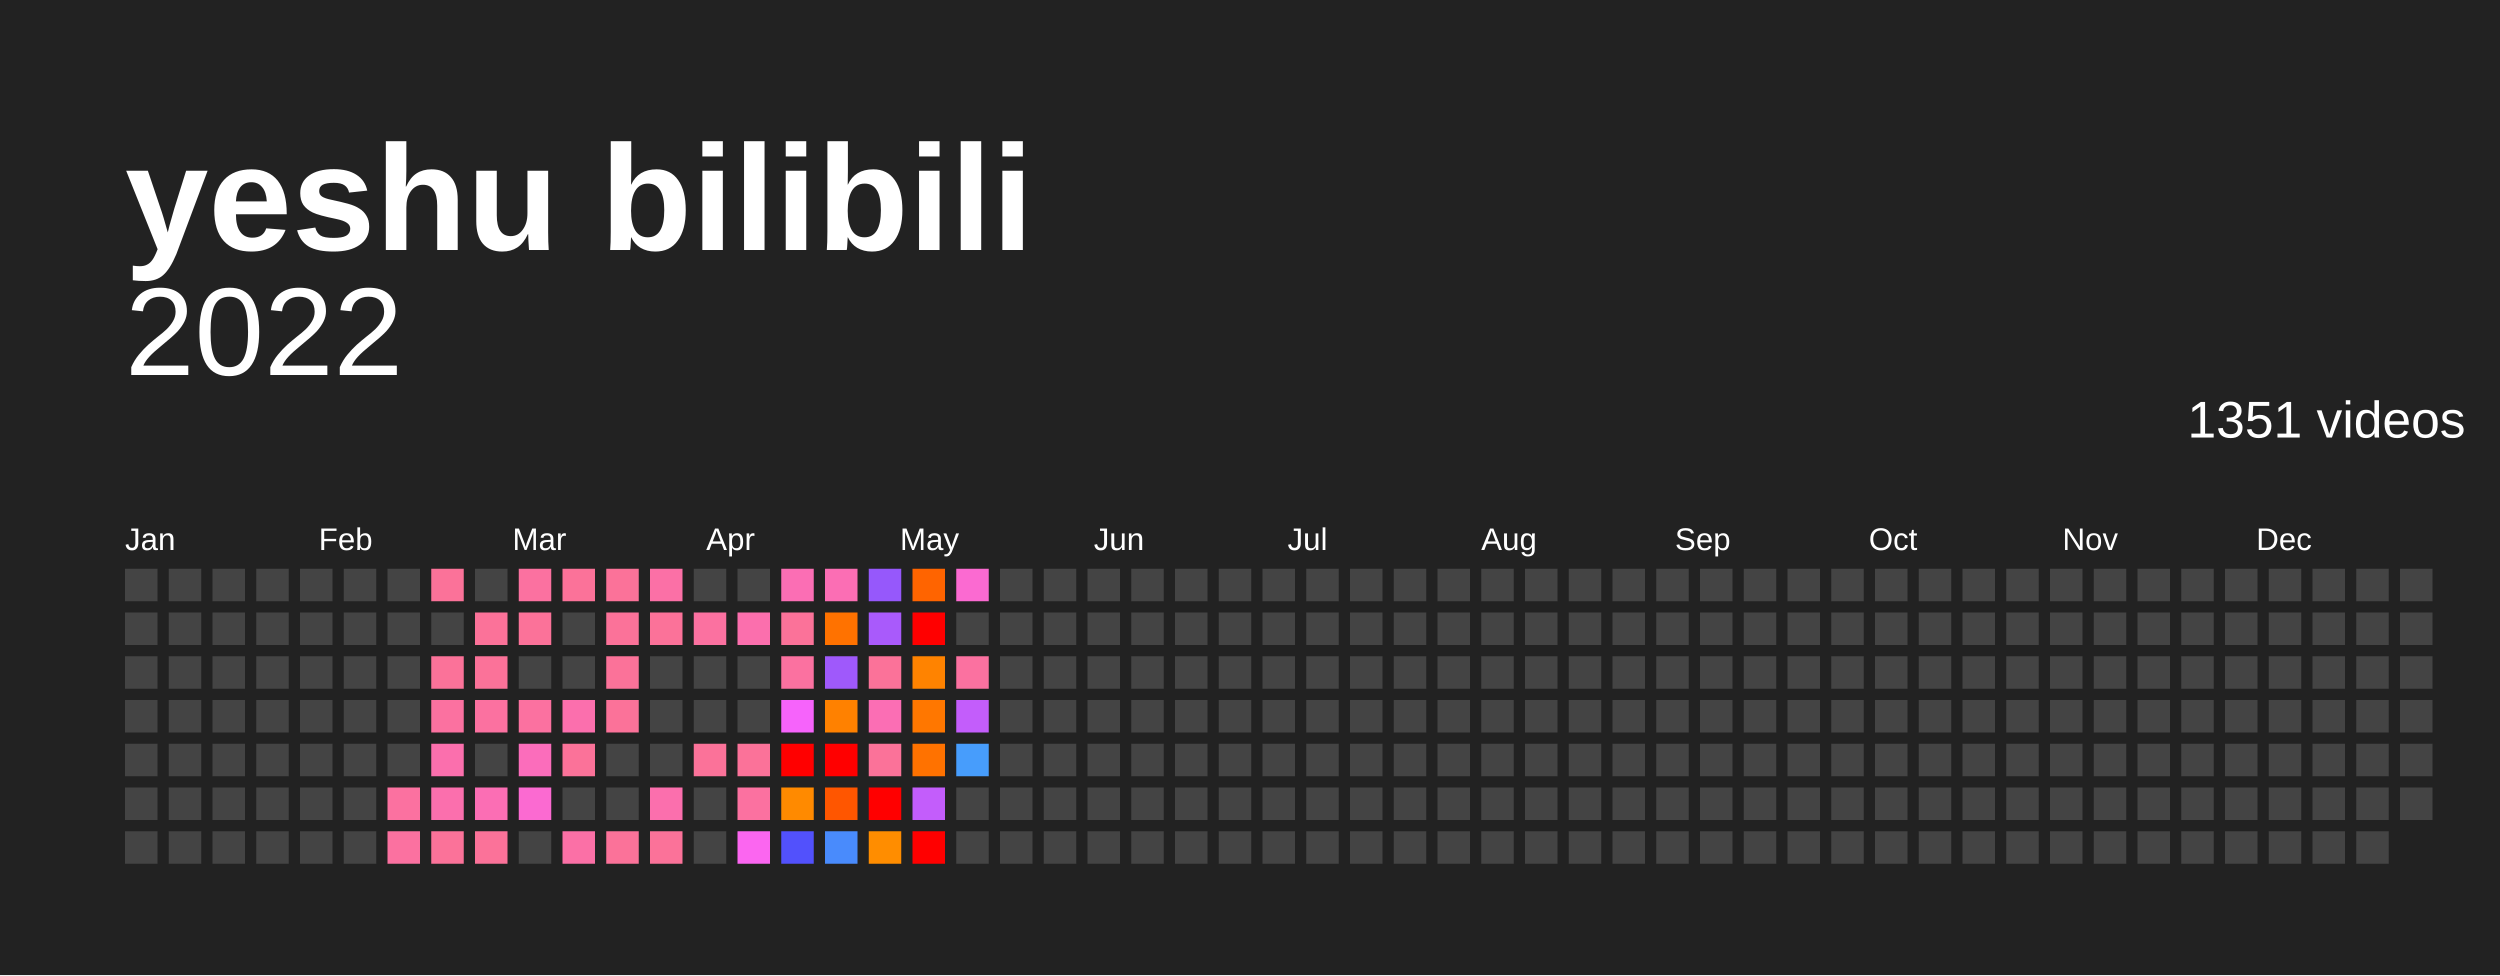
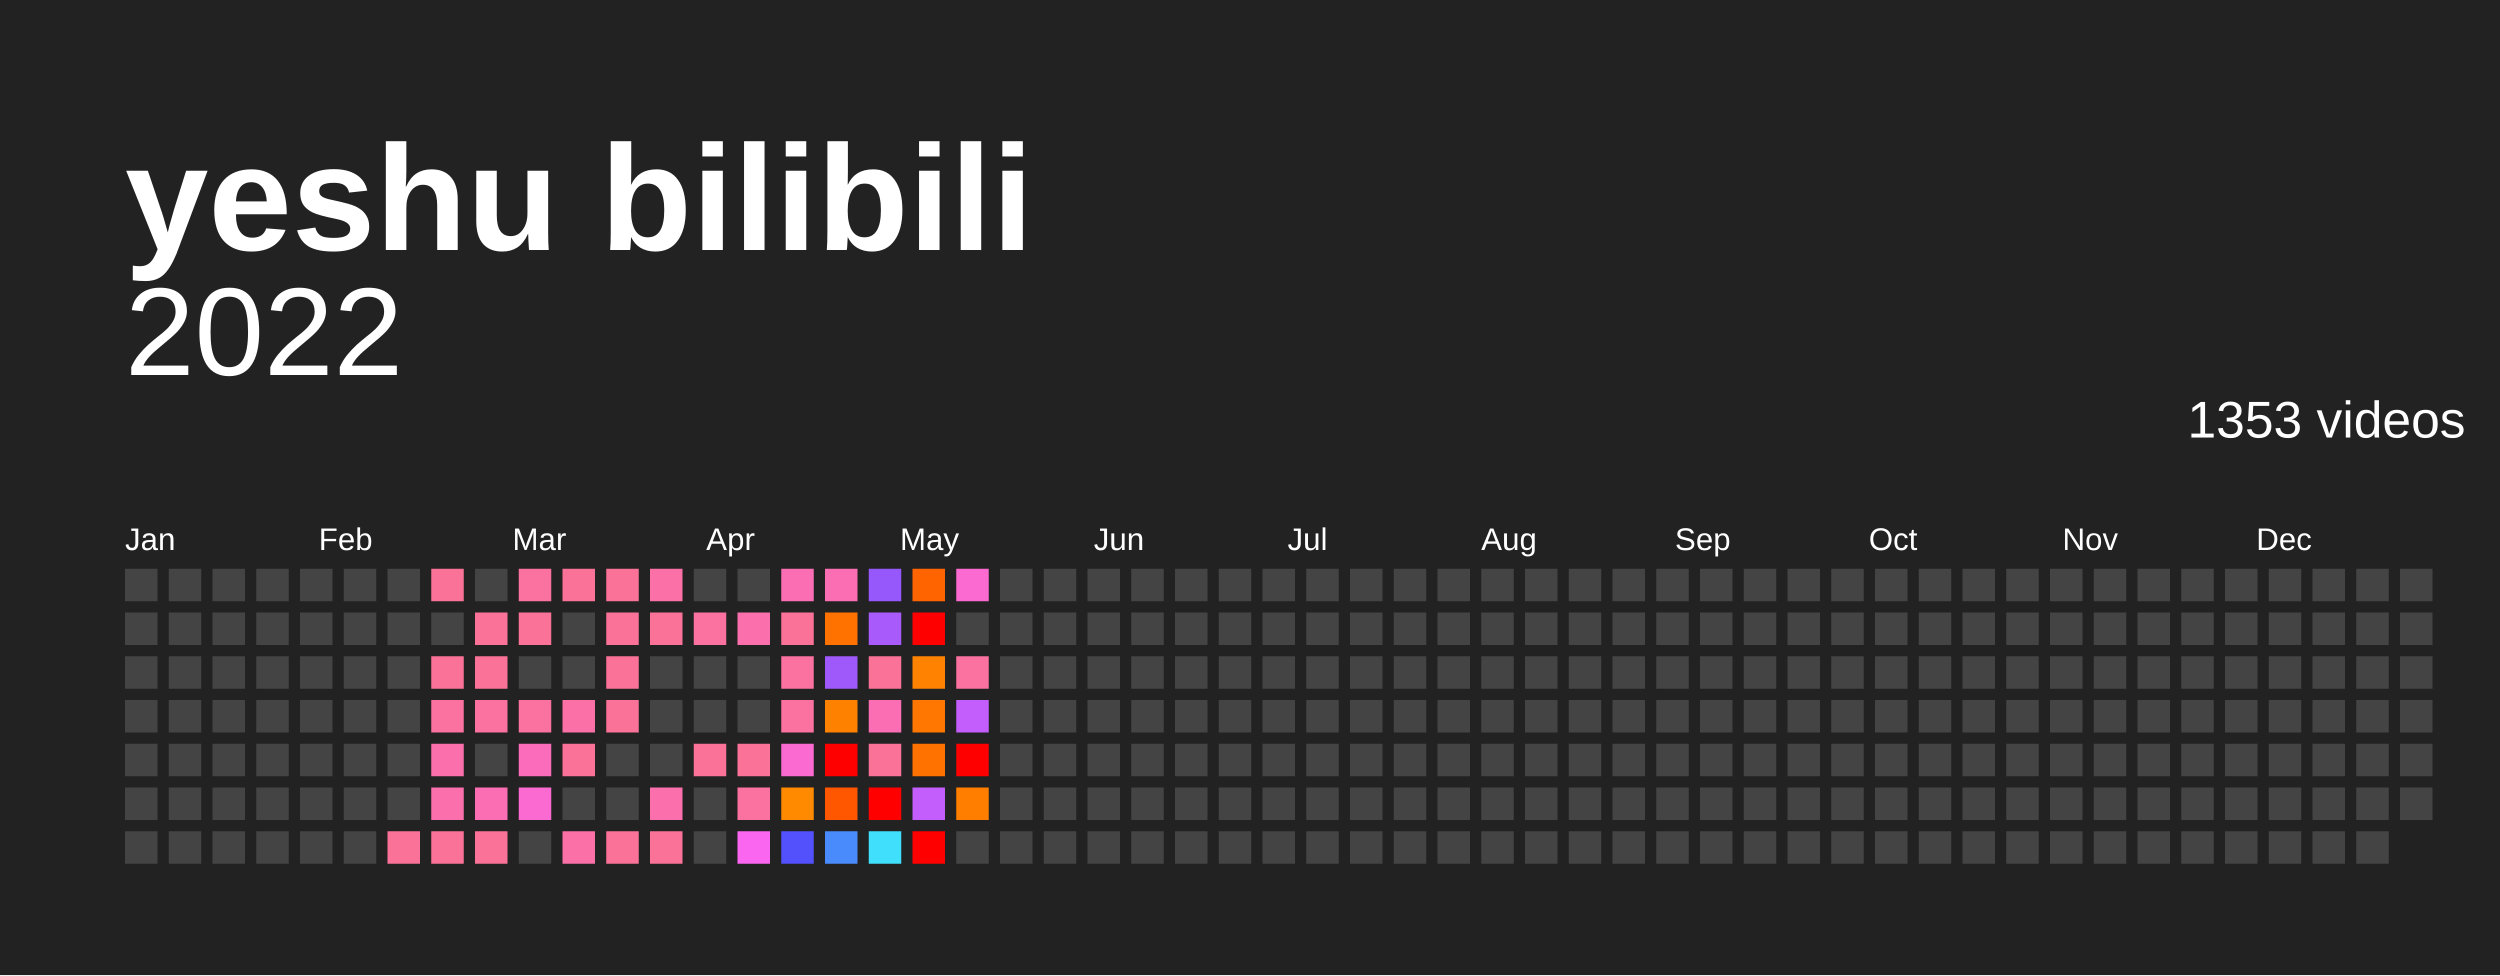
<svg xmlns="http://www.w3.org/2000/svg" baseProfile="full" height="78mm" version="1.1" viewBox="0,0,200,78" width="200mm">
  <defs />
  <rect fill="#222222" height="78" width="200" x="0" y="0" />
  <text fill="#FFFFFF" style="font-size:12px; font-family:Arial; font-weight:bold;" x="10" y="20">yeshu bilibili</text>
  <text alignment-baseline="hanging" fill="#FFFFFF" style="font-size:10.0px; font-family:Arial;" x="10" y="30">2022</text>
-   <text alignment-baseline="hanging" fill="#FFFFFF" style="font-size:4.125px; font-family:Arial;" x="175" y="35">1351 videos</text>
+   <text alignment-baseline="hanging" fill="#FFFFFF" style="font-size:4.125px; font-family:Arial;" x="175" y="35">1353 videos</text>
  <text fill="#FFFFFF" style="font-size:2.5px; font-family:Arial" x="10.0" y="44">Jan</text>
  <text fill="#FFFFFF" style="font-size:2.5px; font-family:Arial" x="25.5" y="44">Feb</text>
  <text fill="#FFFFFF" style="font-size:2.5px; font-family:Arial" x="41.0" y="44">Mar</text>
  <text fill="#FFFFFF" style="font-size:2.5px; font-family:Arial" x="56.5" y="44">Apr</text>
  <text fill="#FFFFFF" style="font-size:2.5px; font-family:Arial" x="72.0" y="44">May</text>
  <text fill="#FFFFFF" style="font-size:2.5px; font-family:Arial" x="87.5" y="44">Jun</text>
  <text fill="#FFFFFF" style="font-size:2.5px; font-family:Arial" x="103.0" y="44">Jul</text>
  <text fill="#FFFFFF" style="font-size:2.5px; font-family:Arial" x="118.5" y="44">Aug</text>
  <text fill="#FFFFFF" style="font-size:2.5px; font-family:Arial" x="134.0" y="44">Sep</text>
  <text fill="#FFFFFF" style="font-size:2.5px; font-family:Arial" x="149.5" y="44">Oct</text>
  <text fill="#FFFFFF" style="font-size:2.5px; font-family:Arial" x="165.0" y="44">Nov</text>
  <text fill="#FFFFFF" style="font-size:2.5px; font-family:Arial" x="180.5" y="44">Dec</text>
  <rect fill="#444444" height="2.6" width="2.6" x="10.0" y="45.5" />
  <rect fill="#444444" height="2.6" width="2.6" x="10.0" y="49.0" />
  <rect fill="#444444" height="2.6" width="2.6" x="10.0" y="52.5" />
  <rect fill="#444444" height="2.6" width="2.6" x="10.0" y="56.0" />
  <rect fill="#444444" height="2.6" width="2.6" x="10.0" y="59.5" />
  <rect fill="#444444" height="2.6" width="2.6" x="10.0" y="63.0" />
  <rect fill="#444444" height="2.6" width="2.6" x="10.0" y="66.5" />
  <rect fill="#444444" height="2.6" width="2.6" x="13.5" y="45.5" />
  <rect fill="#444444" height="2.6" width="2.6" x="13.5" y="49.0" />
  <rect fill="#444444" height="2.6" width="2.6" x="13.5" y="52.5" />
  <rect fill="#444444" height="2.6" width="2.6" x="13.5" y="56.0" />
  <rect fill="#444444" height="2.6" width="2.6" x="13.5" y="59.5" />
  <rect fill="#444444" height="2.6" width="2.6" x="13.5" y="63.0" />
  <rect fill="#444444" height="2.6" width="2.6" x="13.5" y="66.5" />
  <rect fill="#444444" height="2.6" width="2.6" x="17.0" y="45.5" />
  <rect fill="#444444" height="2.6" width="2.6" x="17.0" y="49.0" />
  <rect fill="#444444" height="2.6" width="2.6" x="17.0" y="52.5" />
  <rect fill="#444444" height="2.6" width="2.6" x="17.0" y="56.0" />
  <rect fill="#444444" height="2.6" width="2.6" x="17.0" y="59.5" />
  <rect fill="#444444" height="2.6" width="2.6" x="17.0" y="63.0" />
  <rect fill="#444444" height="2.6" width="2.6" x="17.0" y="66.5" />
  <rect fill="#444444" height="2.6" width="2.6" x="20.5" y="45.5" />
  <rect fill="#444444" height="2.6" width="2.6" x="20.5" y="49.0" />
  <rect fill="#444444" height="2.6" width="2.6" x="20.5" y="52.5" />
  <rect fill="#444444" height="2.6" width="2.6" x="20.5" y="56.0" />
  <rect fill="#444444" height="2.6" width="2.6" x="20.5" y="59.5" />
  <rect fill="#444444" height="2.6" width="2.6" x="20.5" y="63.0" />
  <rect fill="#444444" height="2.6" width="2.6" x="20.5" y="66.5" />
  <rect fill="#444444" height="2.6" width="2.6" x="24.0" y="45.5" />
  <rect fill="#444444" height="2.6" width="2.6" x="24.0" y="49.0" />
  <rect fill="#444444" height="2.6" width="2.6" x="24.0" y="52.5" />
  <rect fill="#444444" height="2.6" width="2.6" x="24.0" y="56.0" />
  <rect fill="#444444" height="2.6" width="2.6" x="24.0" y="59.5" />
  <rect fill="#444444" height="2.6" width="2.6" x="24.0" y="63.0" />
  <rect fill="#444444" height="2.6" width="2.6" x="24.0" y="66.5" />
  <rect fill="#444444" height="2.6" width="2.6" x="27.5" y="45.5" />
  <rect fill="#444444" height="2.6" width="2.6" x="27.5" y="49.0" />
  <rect fill="#444444" height="2.6" width="2.6" x="27.5" y="52.5" />
  <rect fill="#444444" height="2.6" width="2.6" x="27.5" y="56.0" />
  <rect fill="#444444" height="2.6" width="2.6" x="27.5" y="59.5" />
  <rect fill="#444444" height="2.6" width="2.6" x="27.5" y="63.0" />
  <rect fill="#444444" height="2.6" width="2.6" x="27.5" y="66.5" />
  <rect fill="#444444" height="2.6" width="2.6" x="31.0" y="45.5" />
  <rect fill="#444444" height="2.6" width="2.6" x="31.0" y="49.0" />
  <rect fill="#444444" height="2.6" width="2.6" x="31.0" y="52.5" />
  <rect fill="#444444" height="2.6" width="2.6" x="31.0" y="56.0" />
  <rect fill="#444444" height="2.6" width="2.6" x="31.0" y="59.5" />
-   <rect fill="#fb71a0" height="2.6" width="2.6" x="31.0" y="63.0" />
-   <rect fill="#fb71a0" height="2.6" width="2.6" x="31.0" y="66.5" />
+   <rect fill="#444444" height="2.6" width="2.6" x="31.0" y="63.0" />
+   <rect fill="#fb7299" height="2.6" width="2.6" x="31.0" y="66.5" />
  <rect fill="#fb7299" height="2.6" width="2.6" x="34.5" y="45.5" />
  <rect fill="#444444" height="2.6" width="2.6" x="34.5" y="49.0" />
  <rect fill="#fb7299" height="2.6" width="2.6" x="34.5" y="52.5" />
  <rect fill="#fb71a0" height="2.6" width="2.6" x="34.5" y="56.0" />
  <rect fill="#fb6fad" height="2.6" width="2.6" x="34.5" y="59.5" />
  <rect fill="#fb6fad" height="2.6" width="2.6" x="34.5" y="63.0" />
  <rect fill="#fb7299" height="2.6" width="2.6" x="34.5" y="66.5" />
  <rect fill="#444444" height="2.6" width="2.6" x="38.0" y="45.5" />
  <rect fill="#fb7299" height="2.6" width="2.6" x="38.0" y="49.0" />
  <rect fill="#fb7299" height="2.6" width="2.6" x="38.0" y="52.5" />
  <rect fill="#fb71a0" height="2.6" width="2.6" x="38.0" y="56.0" />
  <rect fill="#444444" height="2.6" width="2.6" x="38.0" y="59.5" />
  <rect fill="#fb6eb4" height="2.6" width="2.6" x="38.0" y="63.0" />
  <rect fill="#fb7299" height="2.6" width="2.6" x="38.0" y="66.5" />
  <rect fill="#fb71a0" height="2.6" width="2.6" x="41.5" y="45.5" />
  <rect fill="#fb7299" height="2.6" width="2.6" x="41.5" y="49.0" />
  <rect fill="#444444" height="2.6" width="2.6" x="41.5" y="52.5" />
  <rect fill="#fb71a0" height="2.6" width="2.6" x="41.5" y="56.0" />
  <rect fill="#fb6dbb" height="2.6" width="2.6" x="41.5" y="59.5" />
  <rect fill="#fb6ad1" height="2.6" width="2.6" x="41.5" y="63.0" />
  <rect fill="#444444" height="2.6" width="2.6" x="41.5" y="66.5" />
  <rect fill="#fb7299" height="2.6" width="2.6" x="45.0" y="45.5" />
  <rect fill="#444444" height="2.6" width="2.6" x="45.0" y="49.0" />
  <rect fill="#444444" height="2.6" width="2.6" x="45.0" y="52.5" />
-   <rect fill="#fb6fad" height="2.6" width="2.6" x="45.0" y="56.0" />
+   <rect fill="#fb70a6" height="2.6" width="2.6" x="45.0" y="56.0" />
  <rect fill="#fb7299" height="2.6" width="2.6" x="45.0" y="59.5" />
  <rect fill="#444444" height="2.6" width="2.6" x="45.0" y="63.0" />
  <rect fill="#fb70a6" height="2.6" width="2.6" x="45.0" y="66.5" />
  <rect fill="#fb7299" height="2.6" width="2.6" x="48.5" y="45.5" />
  <rect fill="#fb7299" height="2.6" width="2.6" x="48.5" y="49.0" />
  <rect fill="#fb7299" height="2.6" width="2.6" x="48.5" y="52.5" />
  <rect fill="#fb7299" height="2.6" width="2.6" x="48.5" y="56.0" />
  <rect fill="#444444" height="2.6" width="2.6" x="48.5" y="59.5" />
  <rect fill="#444444" height="2.6" width="2.6" x="48.5" y="63.0" />
  <rect fill="#fb7299" height="2.6" width="2.6" x="48.5" y="66.5" />
  <rect fill="#fb70a6" height="2.6" width="2.6" x="52.0" y="45.5" />
  <rect fill="#fb7299" height="2.6" width="2.6" x="52.0" y="49.0" />
  <rect fill="#444444" height="2.6" width="2.6" x="52.0" y="52.5" />
  <rect fill="#444444" height="2.6" width="2.6" x="52.0" y="56.0" />
  <rect fill="#444444" height="2.6" width="2.6" x="52.0" y="59.5" />
  <rect fill="#fb6fad" height="2.6" width="2.6" x="52.0" y="63.0" />
  <rect fill="#fb7299" height="2.6" width="2.6" x="52.0" y="66.5" />
  <rect fill="#444444" height="2.6" width="2.6" x="55.5" y="45.5" />
  <rect fill="#fb71a0" height="2.6" width="2.6" x="55.5" y="49.0" />
  <rect fill="#444444" height="2.6" width="2.6" x="55.5" y="52.5" />
  <rect fill="#444444" height="2.6" width="2.6" x="55.5" y="56.0" />
  <rect fill="#fb7299" height="2.6" width="2.6" x="55.5" y="59.5" />
  <rect fill="#444444" height="2.6" width="2.6" x="55.5" y="63.0" />
  <rect fill="#444444" height="2.6" width="2.6" x="55.5" y="66.5" />
  <rect fill="#444444" height="2.6" width="2.6" x="59.0" y="45.5" />
  <rect fill="#fb6fad" height="2.6" width="2.6" x="59.0" y="49.0" />
  <rect fill="#444444" height="2.6" width="2.6" x="59.0" y="52.5" />
  <rect fill="#444444" height="2.6" width="2.6" x="59.0" y="56.0" />
  <rect fill="#fb7299" height="2.6" width="2.6" x="59.0" y="59.5" />
  <rect fill="#fb71a0" height="2.6" width="2.6" x="59.0" y="63.0" />
  <rect fill="#fb66f0" height="2.6" width="2.6" x="59.0" y="66.5" />
  <rect fill="#fb6eb4" height="2.6" width="2.6" x="62.5" y="45.5" />
  <rect fill="#fb7299" height="2.6" width="2.6" x="62.5" y="49.0" />
  <rect fill="#fb71a0" height="2.6" width="2.6" x="62.5" y="52.5" />
-   <rect fill="#f663fb" height="2.6" width="2.6" x="62.5" y="56.0" />
-   <rect fill="red" height="2.6" width="2.6" x="62.5" y="59.5" />
+   <rect fill="#fb71a0" height="2.6" width="2.6" x="62.5" y="56.0" />
+   <rect fill="#fb6ad1" height="2.6" width="2.6" x="62.5" y="59.5" />
  <rect fill="#ff8a00" height="2.6" width="2.6" x="62.5" y="63.0" />
  <rect fill="#5251fc" height="2.6" width="2.6" x="62.5" y="66.5" />
  <rect fill="#fb6eb4" height="2.6" width="2.6" x="66.0" y="45.5" />
  <rect fill="#ff7200" height="2.6" width="2.6" x="66.0" y="49.0" />
  <rect fill="#9f59fb" height="2.6" width="2.6" x="66.0" y="52.5" />
  <rect fill="#ff8100" height="2.6" width="2.6" x="66.0" y="56.0" />
  <rect fill="red" height="2.6" width="2.6" x="66.0" y="59.5" />
  <rect fill="#ff5600" height="2.6" width="2.6" x="66.0" y="63.0" />
  <rect fill="#498bfc" height="2.6" width="2.6" x="66.0" y="66.5" />
  <rect fill="#9658fb" height="2.6" width="2.6" x="69.5" y="45.5" />
  <rect fill="#a95afb" height="2.6" width="2.6" x="69.5" y="49.0" />
  <rect fill="#fb7299" height="2.6" width="2.6" x="69.5" y="52.5" />
  <rect fill="#fb6eb4" height="2.6" width="2.6" x="69.5" y="56.0" />
  <rect fill="#fb7299" height="2.6" width="2.6" x="69.5" y="59.5" />
  <rect fill="red" height="2.6" width="2.6" x="69.5" y="63.0" />
-   <rect fill="#ff8d00" height="2.6" width="2.6" x="69.5" y="66.5" />
+   <rect fill="#40e0fc" height="2.6" width="2.6" x="69.5" y="66.5" />
  <rect fill="#ff6400" height="2.6" width="2.6" x="73.0" y="45.5" />
  <rect fill="red" height="2.6" width="2.6" x="73.0" y="49.0" />
  <rect fill="#ff8300" height="2.6" width="2.6" x="73.0" y="52.5" />
  <rect fill="#ff7700" height="2.6" width="2.6" x="73.0" y="56.0" />
  <rect fill="#ff7200" height="2.6" width="2.6" x="73.0" y="59.5" />
  <rect fill="#c35dfb" height="2.6" width="2.6" x="73.0" y="63.0" />
  <rect fill="red" height="2.6" width="2.6" x="73.0" y="66.5" />
  <rect fill="#fb6ad1" height="2.6" width="2.6" x="76.5" y="45.5" />
  <rect fill="#444444" height="2.6" width="2.6" x="76.5" y="49.0" />
  <rect fill="#fb71a0" height="2.6" width="2.6" x="76.5" y="52.5" />
  <rect fill="#c35dfb" height="2.6" width="2.6" x="76.5" y="56.0" />
-   <rect fill="#479dfc" height="2.6" width="2.6" x="76.5" y="59.5" />
-   <rect fill="#444444" height="2.6" width="2.6" x="76.5" y="63.0" />
+   <rect fill="red" height="2.6" width="2.6" x="76.5" y="59.5" />
+   <rect fill="#ff7e00" height="2.6" width="2.6" x="76.5" y="63.0" />
  <rect fill="#444444" height="2.6" width="2.6" x="76.5" y="66.5" />
  <rect fill="#444444" height="2.6" width="2.6" x="80.0" y="45.5" />
  <rect fill="#444444" height="2.6" width="2.6" x="80.0" y="49.0" />
  <rect fill="#444444" height="2.6" width="2.6" x="80.0" y="52.5" />
  <rect fill="#444444" height="2.6" width="2.6" x="80.0" y="56.0" />
  <rect fill="#444444" height="2.6" width="2.6" x="80.0" y="59.5" />
  <rect fill="#444444" height="2.6" width="2.6" x="80.0" y="63.0" />
  <rect fill="#444444" height="2.6" width="2.6" x="80.0" y="66.5" />
  <rect fill="#444444" height="2.6" width="2.6" x="83.5" y="45.5" />
  <rect fill="#444444" height="2.6" width="2.6" x="83.5" y="49.0" />
  <rect fill="#444444" height="2.6" width="2.6" x="83.5" y="52.5" />
  <rect fill="#444444" height="2.6" width="2.6" x="83.5" y="56.0" />
  <rect fill="#444444" height="2.6" width="2.6" x="83.5" y="59.5" />
  <rect fill="#444444" height="2.6" width="2.6" x="83.5" y="63.0" />
  <rect fill="#444444" height="2.6" width="2.6" x="83.5" y="66.5" />
  <rect fill="#444444" height="2.6" width="2.6" x="87.0" y="45.5" />
  <rect fill="#444444" height="2.6" width="2.6" x="87.0" y="49.0" />
  <rect fill="#444444" height="2.6" width="2.6" x="87.0" y="52.5" />
  <rect fill="#444444" height="2.6" width="2.6" x="87.0" y="56.0" />
  <rect fill="#444444" height="2.6" width="2.6" x="87.0" y="59.5" />
  <rect fill="#444444" height="2.6" width="2.6" x="87.0" y="63.0" />
  <rect fill="#444444" height="2.6" width="2.6" x="87.0" y="66.5" />
  <rect fill="#444444" height="2.6" width="2.6" x="90.5" y="45.5" />
  <rect fill="#444444" height="2.6" width="2.6" x="90.5" y="49.0" />
  <rect fill="#444444" height="2.6" width="2.6" x="90.5" y="52.5" />
  <rect fill="#444444" height="2.6" width="2.6" x="90.5" y="56.0" />
  <rect fill="#444444" height="2.6" width="2.6" x="90.5" y="59.5" />
  <rect fill="#444444" height="2.6" width="2.6" x="90.5" y="63.0" />
  <rect fill="#444444" height="2.6" width="2.6" x="90.5" y="66.5" />
  <rect fill="#444444" height="2.6" width="2.6" x="94.0" y="45.5" />
  <rect fill="#444444" height="2.6" width="2.6" x="94.0" y="49.0" />
  <rect fill="#444444" height="2.6" width="2.6" x="94.0" y="52.5" />
  <rect fill="#444444" height="2.6" width="2.6" x="94.0" y="56.0" />
  <rect fill="#444444" height="2.6" width="2.6" x="94.0" y="59.5" />
  <rect fill="#444444" height="2.6" width="2.6" x="94.0" y="63.0" />
  <rect fill="#444444" height="2.6" width="2.6" x="94.0" y="66.5" />
  <rect fill="#444444" height="2.6" width="2.6" x="97.5" y="45.5" />
  <rect fill="#444444" height="2.6" width="2.6" x="97.5" y="49.0" />
  <rect fill="#444444" height="2.6" width="2.6" x="97.5" y="52.5" />
  <rect fill="#444444" height="2.6" width="2.6" x="97.5" y="56.0" />
  <rect fill="#444444" height="2.6" width="2.6" x="97.5" y="59.5" />
  <rect fill="#444444" height="2.6" width="2.6" x="97.5" y="63.0" />
  <rect fill="#444444" height="2.6" width="2.6" x="97.5" y="66.5" />
  <rect fill="#444444" height="2.6" width="2.6" x="101.0" y="45.5" />
  <rect fill="#444444" height="2.6" width="2.6" x="101.0" y="49.0" />
  <rect fill="#444444" height="2.6" width="2.6" x="101.0" y="52.5" />
  <rect fill="#444444" height="2.6" width="2.6" x="101.0" y="56.0" />
  <rect fill="#444444" height="2.6" width="2.6" x="101.0" y="59.5" />
  <rect fill="#444444" height="2.6" width="2.6" x="101.0" y="63.0" />
  <rect fill="#444444" height="2.6" width="2.6" x="101.0" y="66.5" />
  <rect fill="#444444" height="2.6" width="2.6" x="104.5" y="45.5" />
  <rect fill="#444444" height="2.6" width="2.6" x="104.5" y="49.0" />
  <rect fill="#444444" height="2.6" width="2.6" x="104.5" y="52.5" />
  <rect fill="#444444" height="2.6" width="2.6" x="104.5" y="56.0" />
  <rect fill="#444444" height="2.6" width="2.6" x="104.5" y="59.5" />
  <rect fill="#444444" height="2.6" width="2.6" x="104.5" y="63.0" />
  <rect fill="#444444" height="2.6" width="2.6" x="104.5" y="66.5" />
  <rect fill="#444444" height="2.6" width="2.6" x="108.0" y="45.5" />
  <rect fill="#444444" height="2.6" width="2.6" x="108.0" y="49.0" />
  <rect fill="#444444" height="2.6" width="2.6" x="108.0" y="52.5" />
  <rect fill="#444444" height="2.6" width="2.6" x="108.0" y="56.0" />
  <rect fill="#444444" height="2.6" width="2.6" x="108.0" y="59.5" />
  <rect fill="#444444" height="2.6" width="2.6" x="108.0" y="63.0" />
  <rect fill="#444444" height="2.6" width="2.6" x="108.0" y="66.5" />
  <rect fill="#444444" height="2.6" width="2.6" x="111.5" y="45.5" />
  <rect fill="#444444" height="2.6" width="2.6" x="111.5" y="49.0" />
  <rect fill="#444444" height="2.6" width="2.6" x="111.5" y="52.5" />
  <rect fill="#444444" height="2.6" width="2.6" x="111.5" y="56.0" />
  <rect fill="#444444" height="2.6" width="2.6" x="111.5" y="59.5" />
  <rect fill="#444444" height="2.6" width="2.6" x="111.5" y="63.0" />
  <rect fill="#444444" height="2.6" width="2.6" x="111.5" y="66.5" />
  <rect fill="#444444" height="2.6" width="2.6" x="115.0" y="45.5" />
  <rect fill="#444444" height="2.6" width="2.6" x="115.0" y="49.0" />
  <rect fill="#444444" height="2.6" width="2.6" x="115.0" y="52.5" />
  <rect fill="#444444" height="2.6" width="2.6" x="115.0" y="56.0" />
  <rect fill="#444444" height="2.6" width="2.6" x="115.0" y="59.5" />
  <rect fill="#444444" height="2.6" width="2.6" x="115.0" y="63.0" />
  <rect fill="#444444" height="2.6" width="2.6" x="115.0" y="66.5" />
  <rect fill="#444444" height="2.6" width="2.6" x="118.5" y="45.5" />
  <rect fill="#444444" height="2.6" width="2.6" x="118.5" y="49.0" />
  <rect fill="#444444" height="2.6" width="2.6" x="118.5" y="52.5" />
  <rect fill="#444444" height="2.6" width="2.6" x="118.5" y="56.0" />
  <rect fill="#444444" height="2.6" width="2.6" x="118.5" y="59.5" />
  <rect fill="#444444" height="2.6" width="2.6" x="118.5" y="63.0" />
  <rect fill="#444444" height="2.6" width="2.6" x="118.5" y="66.5" />
  <rect fill="#444444" height="2.6" width="2.6" x="122.0" y="45.5" />
  <rect fill="#444444" height="2.6" width="2.6" x="122.0" y="49.0" />
  <rect fill="#444444" height="2.6" width="2.6" x="122.0" y="52.5" />
  <rect fill="#444444" height="2.6" width="2.6" x="122.0" y="56.0" />
  <rect fill="#444444" height="2.6" width="2.6" x="122.0" y="59.5" />
  <rect fill="#444444" height="2.6" width="2.6" x="122.0" y="63.0" />
  <rect fill="#444444" height="2.6" width="2.6" x="122.0" y="66.5" />
  <rect fill="#444444" height="2.6" width="2.6" x="125.5" y="45.5" />
  <rect fill="#444444" height="2.6" width="2.6" x="125.5" y="49.0" />
  <rect fill="#444444" height="2.6" width="2.6" x="125.5" y="52.5" />
  <rect fill="#444444" height="2.6" width="2.6" x="125.5" y="56.0" />
  <rect fill="#444444" height="2.6" width="2.6" x="125.5" y="59.5" />
  <rect fill="#444444" height="2.6" width="2.6" x="125.5" y="63.0" />
  <rect fill="#444444" height="2.6" width="2.6" x="125.5" y="66.5" />
  <rect fill="#444444" height="2.6" width="2.6" x="129.0" y="45.5" />
  <rect fill="#444444" height="2.6" width="2.6" x="129.0" y="49.0" />
  <rect fill="#444444" height="2.6" width="2.6" x="129.0" y="52.5" />
  <rect fill="#444444" height="2.6" width="2.6" x="129.0" y="56.0" />
  <rect fill="#444444" height="2.6" width="2.6" x="129.0" y="59.5" />
  <rect fill="#444444" height="2.6" width="2.6" x="129.0" y="63.0" />
  <rect fill="#444444" height="2.6" width="2.6" x="129.0" y="66.5" />
  <rect fill="#444444" height="2.6" width="2.6" x="132.5" y="45.5" />
  <rect fill="#444444" height="2.6" width="2.6" x="132.5" y="49.0" />
  <rect fill="#444444" height="2.6" width="2.6" x="132.5" y="52.5" />
  <rect fill="#444444" height="2.6" width="2.6" x="132.5" y="56.0" />
  <rect fill="#444444" height="2.6" width="2.6" x="132.5" y="59.5" />
  <rect fill="#444444" height="2.6" width="2.6" x="132.5" y="63.0" />
  <rect fill="#444444" height="2.6" width="2.6" x="132.5" y="66.5" />
  <rect fill="#444444" height="2.6" width="2.6" x="136.0" y="45.5" />
  <rect fill="#444444" height="2.6" width="2.6" x="136.0" y="49.0" />
  <rect fill="#444444" height="2.6" width="2.6" x="136.0" y="52.5" />
  <rect fill="#444444" height="2.6" width="2.6" x="136.0" y="56.0" />
  <rect fill="#444444" height="2.6" width="2.6" x="136.0" y="59.5" />
  <rect fill="#444444" height="2.6" width="2.6" x="136.0" y="63.0" />
  <rect fill="#444444" height="2.6" width="2.6" x="136.0" y="66.5" />
  <rect fill="#444444" height="2.6" width="2.6" x="139.5" y="45.5" />
  <rect fill="#444444" height="2.6" width="2.6" x="139.5" y="49.0" />
  <rect fill="#444444" height="2.6" width="2.6" x="139.5" y="52.5" />
  <rect fill="#444444" height="2.6" width="2.6" x="139.5" y="56.0" />
  <rect fill="#444444" height="2.6" width="2.6" x="139.5" y="59.5" />
  <rect fill="#444444" height="2.6" width="2.6" x="139.5" y="63.0" />
  <rect fill="#444444" height="2.6" width="2.6" x="139.5" y="66.5" />
  <rect fill="#444444" height="2.6" width="2.6" x="143.0" y="45.5" />
  <rect fill="#444444" height="2.6" width="2.6" x="143.0" y="49.0" />
  <rect fill="#444444" height="2.6" width="2.6" x="143.0" y="52.5" />
  <rect fill="#444444" height="2.6" width="2.6" x="143.0" y="56.0" />
  <rect fill="#444444" height="2.6" width="2.6" x="143.0" y="59.5" />
  <rect fill="#444444" height="2.6" width="2.6" x="143.0" y="63.0" />
  <rect fill="#444444" height="2.6" width="2.6" x="143.0" y="66.5" />
  <rect fill="#444444" height="2.6" width="2.6" x="146.5" y="45.5" />
  <rect fill="#444444" height="2.6" width="2.6" x="146.5" y="49.0" />
  <rect fill="#444444" height="2.6" width="2.6" x="146.5" y="52.5" />
  <rect fill="#444444" height="2.6" width="2.6" x="146.5" y="56.0" />
  <rect fill="#444444" height="2.6" width="2.6" x="146.5" y="59.5" />
  <rect fill="#444444" height="2.6" width="2.6" x="146.5" y="63.0" />
  <rect fill="#444444" height="2.6" width="2.6" x="146.5" y="66.5" />
  <rect fill="#444444" height="2.6" width="2.6" x="150.0" y="45.5" />
  <rect fill="#444444" height="2.6" width="2.6" x="150.0" y="49.0" />
  <rect fill="#444444" height="2.6" width="2.6" x="150.0" y="52.5" />
  <rect fill="#444444" height="2.6" width="2.6" x="150.0" y="56.0" />
  <rect fill="#444444" height="2.6" width="2.6" x="150.0" y="59.5" />
  <rect fill="#444444" height="2.6" width="2.6" x="150.0" y="63.0" />
  <rect fill="#444444" height="2.6" width="2.6" x="150.0" y="66.5" />
  <rect fill="#444444" height="2.6" width="2.6" x="153.5" y="45.5" />
  <rect fill="#444444" height="2.6" width="2.6" x="153.5" y="49.0" />
  <rect fill="#444444" height="2.6" width="2.6" x="153.5" y="52.5" />
  <rect fill="#444444" height="2.6" width="2.6" x="153.5" y="56.0" />
  <rect fill="#444444" height="2.6" width="2.6" x="153.5" y="59.5" />
  <rect fill="#444444" height="2.6" width="2.6" x="153.5" y="63.0" />
  <rect fill="#444444" height="2.6" width="2.6" x="153.5" y="66.5" />
  <rect fill="#444444" height="2.6" width="2.6" x="157.0" y="45.5" />
  <rect fill="#444444" height="2.6" width="2.6" x="157.0" y="49.0" />
  <rect fill="#444444" height="2.6" width="2.6" x="157.0" y="52.5" />
  <rect fill="#444444" height="2.6" width="2.6" x="157.0" y="56.0" />
  <rect fill="#444444" height="2.6" width="2.6" x="157.0" y="59.5" />
  <rect fill="#444444" height="2.6" width="2.6" x="157.0" y="63.0" />
  <rect fill="#444444" height="2.6" width="2.6" x="157.0" y="66.5" />
  <rect fill="#444444" height="2.6" width="2.6" x="160.5" y="45.5" />
  <rect fill="#444444" height="2.6" width="2.6" x="160.5" y="49.0" />
  <rect fill="#444444" height="2.6" width="2.6" x="160.5" y="52.5" />
  <rect fill="#444444" height="2.6" width="2.6" x="160.5" y="56.0" />
  <rect fill="#444444" height="2.6" width="2.6" x="160.5" y="59.5" />
  <rect fill="#444444" height="2.6" width="2.6" x="160.5" y="63.0" />
  <rect fill="#444444" height="2.6" width="2.6" x="160.5" y="66.5" />
  <rect fill="#444444" height="2.6" width="2.6" x="164.0" y="45.5" />
  <rect fill="#444444" height="2.6" width="2.6" x="164.0" y="49.0" />
  <rect fill="#444444" height="2.6" width="2.6" x="164.0" y="52.5" />
  <rect fill="#444444" height="2.6" width="2.6" x="164.0" y="56.0" />
  <rect fill="#444444" height="2.6" width="2.6" x="164.0" y="59.5" />
  <rect fill="#444444" height="2.6" width="2.6" x="164.0" y="63.0" />
  <rect fill="#444444" height="2.6" width="2.6" x="164.0" y="66.5" />
  <rect fill="#444444" height="2.6" width="2.6" x="167.5" y="45.5" />
  <rect fill="#444444" height="2.6" width="2.6" x="167.5" y="49.0" />
  <rect fill="#444444" height="2.6" width="2.6" x="167.5" y="52.5" />
  <rect fill="#444444" height="2.6" width="2.6" x="167.5" y="56.0" />
  <rect fill="#444444" height="2.6" width="2.6" x="167.5" y="59.5" />
  <rect fill="#444444" height="2.6" width="2.6" x="167.5" y="63.0" />
  <rect fill="#444444" height="2.6" width="2.6" x="167.5" y="66.5" />
  <rect fill="#444444" height="2.6" width="2.6" x="171.0" y="45.5" />
  <rect fill="#444444" height="2.6" width="2.6" x="171.0" y="49.0" />
  <rect fill="#444444" height="2.6" width="2.6" x="171.0" y="52.5" />
  <rect fill="#444444" height="2.6" width="2.6" x="171.0" y="56.0" />
  <rect fill="#444444" height="2.6" width="2.6" x="171.0" y="59.5" />
  <rect fill="#444444" height="2.6" width="2.6" x="171.0" y="63.0" />
  <rect fill="#444444" height="2.6" width="2.6" x="171.0" y="66.5" />
  <rect fill="#444444" height="2.6" width="2.6" x="174.5" y="45.5" />
  <rect fill="#444444" height="2.6" width="2.6" x="174.5" y="49.0" />
  <rect fill="#444444" height="2.6" width="2.6" x="174.5" y="52.5" />
  <rect fill="#444444" height="2.6" width="2.6" x="174.5" y="56.0" />
  <rect fill="#444444" height="2.6" width="2.6" x="174.5" y="59.5" />
  <rect fill="#444444" height="2.6" width="2.6" x="174.5" y="63.0" />
  <rect fill="#444444" height="2.6" width="2.6" x="174.5" y="66.5" />
  <rect fill="#444444" height="2.6" width="2.6" x="178.0" y="45.5" />
  <rect fill="#444444" height="2.6" width="2.6" x="178.0" y="49.0" />
  <rect fill="#444444" height="2.6" width="2.6" x="178.0" y="52.5" />
  <rect fill="#444444" height="2.6" width="2.6" x="178.0" y="56.0" />
  <rect fill="#444444" height="2.6" width="2.6" x="178.0" y="59.5" />
  <rect fill="#444444" height="2.6" width="2.6" x="178.0" y="63.0" />
  <rect fill="#444444" height="2.6" width="2.6" x="178.0" y="66.5" />
  <rect fill="#444444" height="2.6" width="2.6" x="181.5" y="45.5" />
  <rect fill="#444444" height="2.6" width="2.6" x="181.5" y="49.0" />
  <rect fill="#444444" height="2.6" width="2.6" x="181.5" y="52.5" />
  <rect fill="#444444" height="2.6" width="2.6" x="181.5" y="56.0" />
  <rect fill="#444444" height="2.6" width="2.6" x="181.5" y="59.5" />
  <rect fill="#444444" height="2.6" width="2.6" x="181.5" y="63.0" />
  <rect fill="#444444" height="2.6" width="2.6" x="181.5" y="66.5" />
  <rect fill="#444444" height="2.6" width="2.6" x="185.0" y="45.5" />
  <rect fill="#444444" height="2.6" width="2.6" x="185.0" y="49.0" />
  <rect fill="#444444" height="2.6" width="2.6" x="185.0" y="52.5" />
  <rect fill="#444444" height="2.6" width="2.6" x="185.0" y="56.0" />
  <rect fill="#444444" height="2.6" width="2.6" x="185.0" y="59.5" />
  <rect fill="#444444" height="2.6" width="2.6" x="185.0" y="63.0" />
  <rect fill="#444444" height="2.6" width="2.6" x="185.0" y="66.5" />
  <rect fill="#444444" height="2.6" width="2.6" x="188.5" y="45.5" />
  <rect fill="#444444" height="2.6" width="2.6" x="188.5" y="49.0" />
  <rect fill="#444444" height="2.6" width="2.6" x="188.5" y="52.5" />
  <rect fill="#444444" height="2.6" width="2.6" x="188.5" y="56.0" />
  <rect fill="#444444" height="2.6" width="2.6" x="188.5" y="59.5" />
  <rect fill="#444444" height="2.6" width="2.6" x="188.5" y="63.0" />
  <rect fill="#444444" height="2.6" width="2.6" x="188.5" y="66.5" />
  <rect fill="#444444" height="2.6" width="2.6" x="192.0" y="45.5" />
  <rect fill="#444444" height="2.6" width="2.6" x="192.0" y="49.0" />
  <rect fill="#444444" height="2.6" width="2.6" x="192.0" y="52.5" />
  <rect fill="#444444" height="2.6" width="2.6" x="192.0" y="56.0" />
  <rect fill="#444444" height="2.6" width="2.6" x="192.0" y="59.5" />
  <rect fill="#444444" height="2.6" width="2.6" x="192.0" y="63.0" />
</svg>
